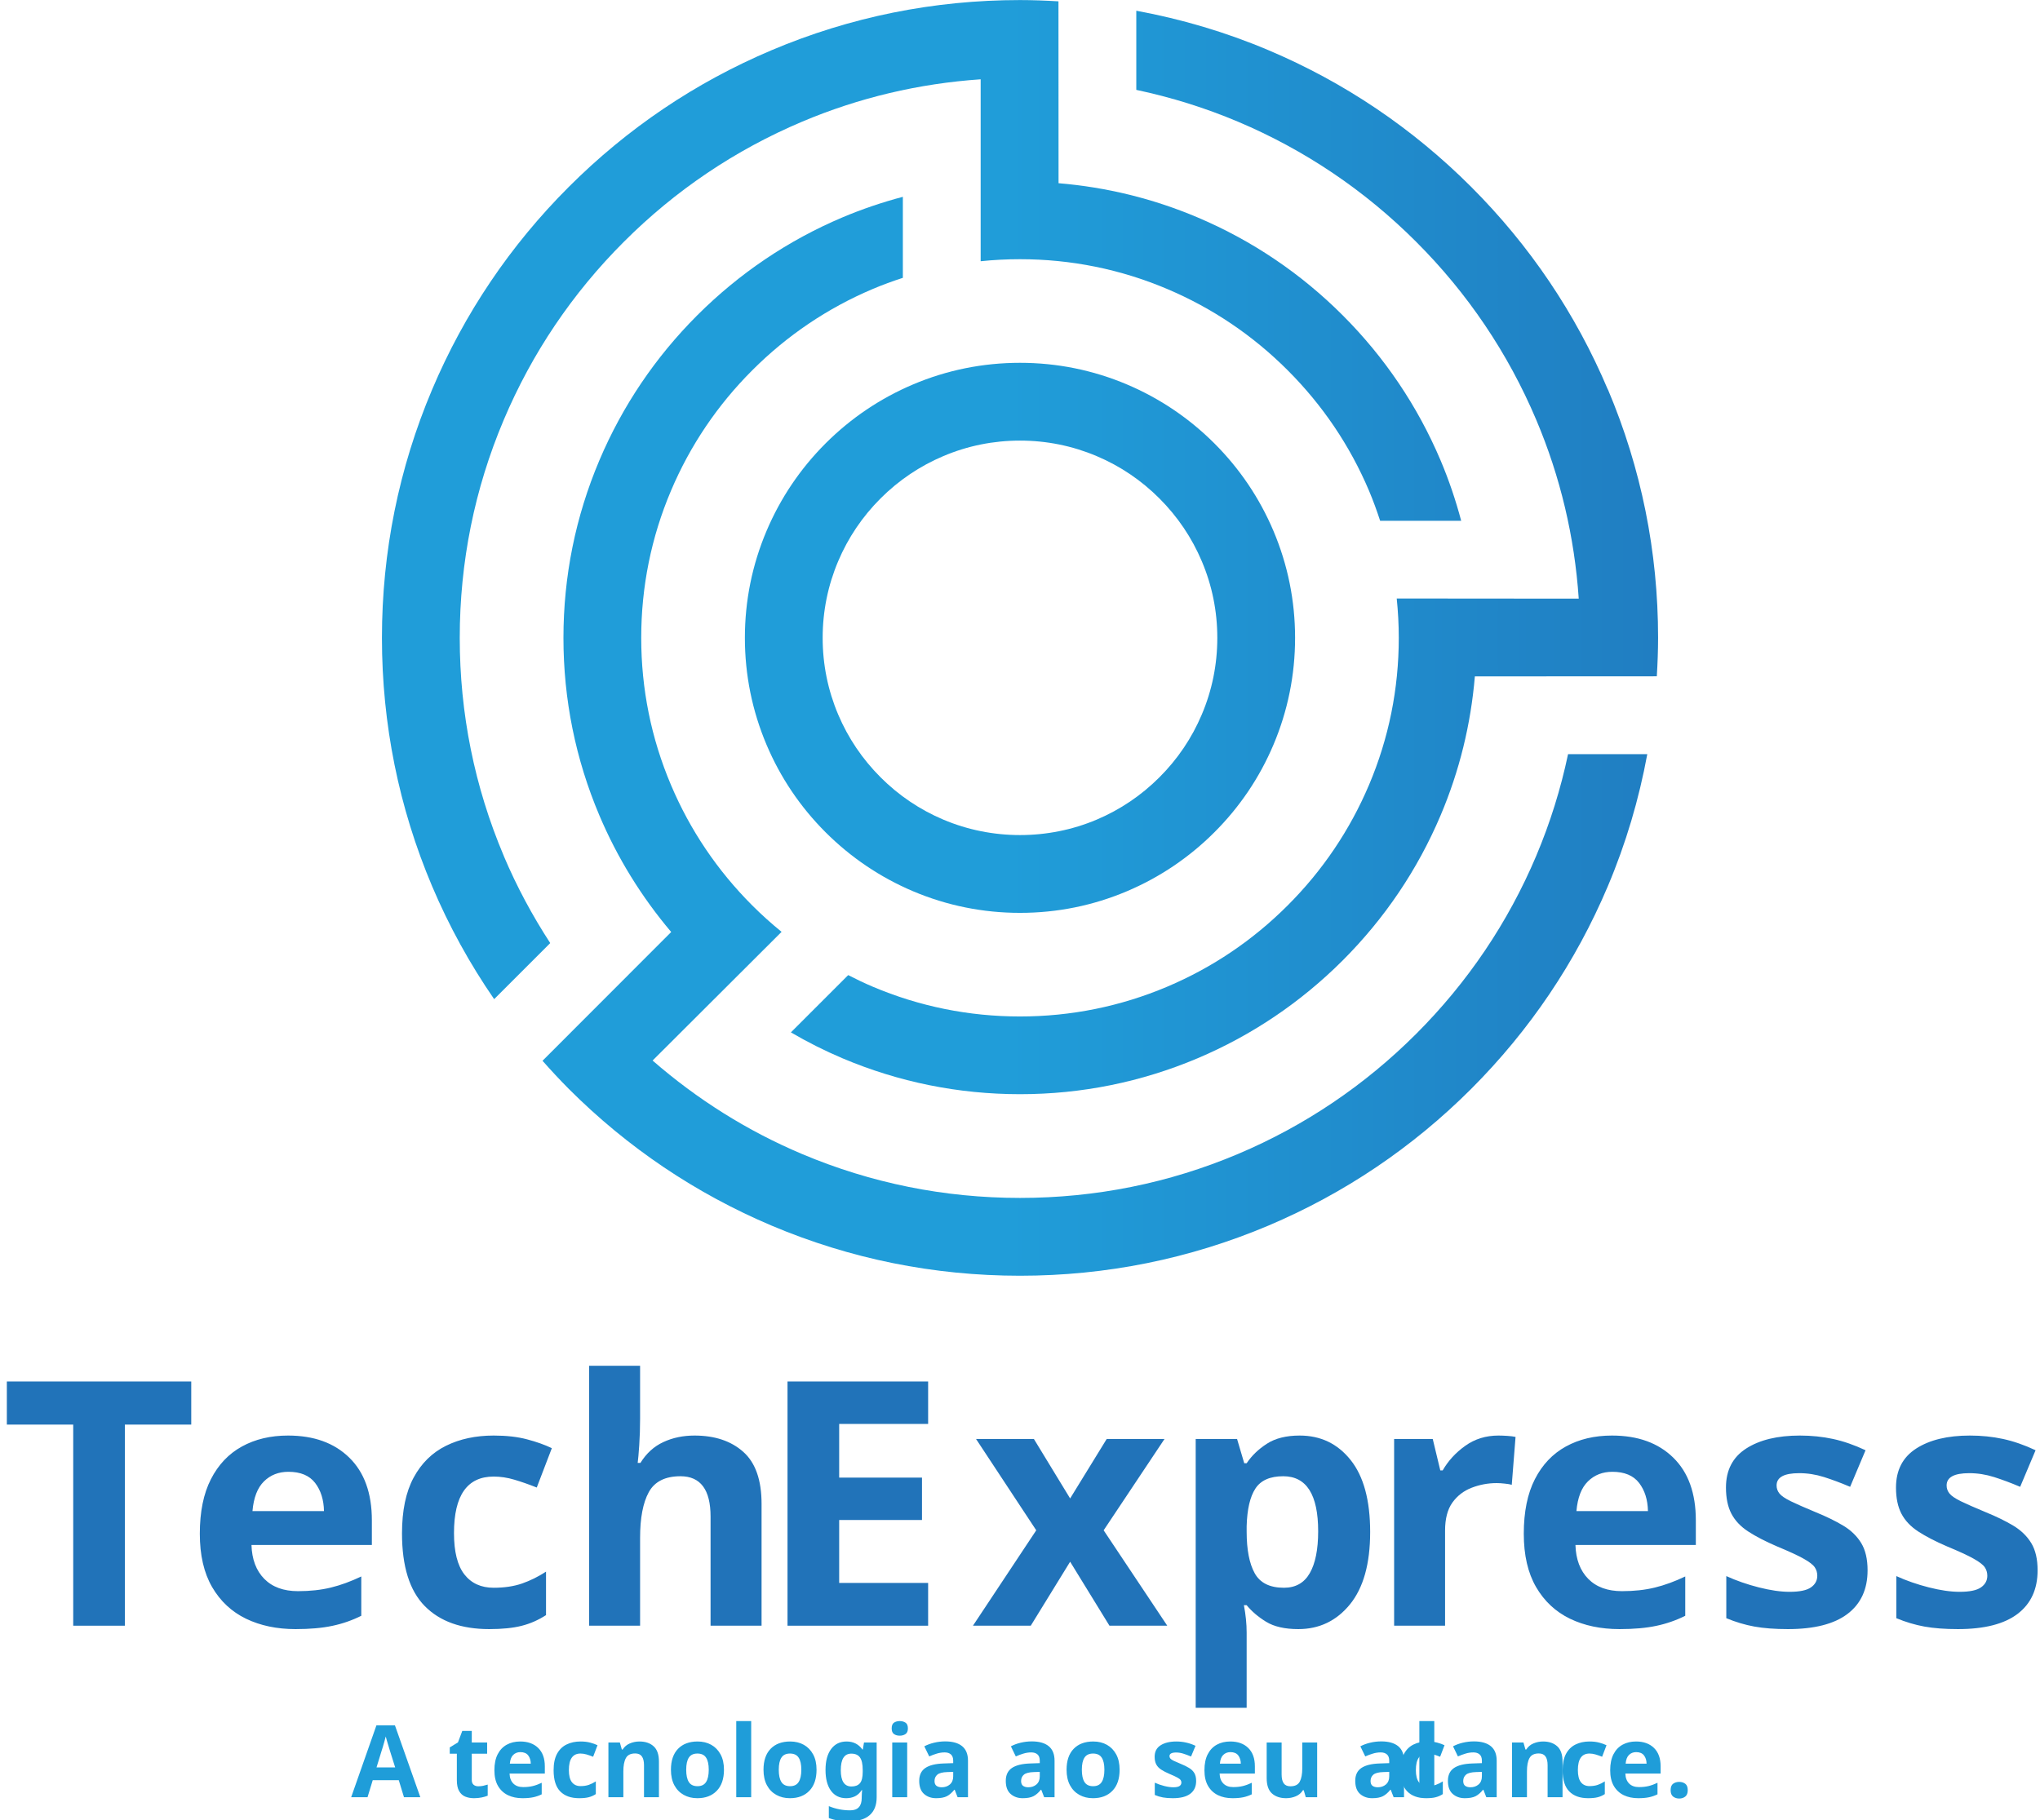
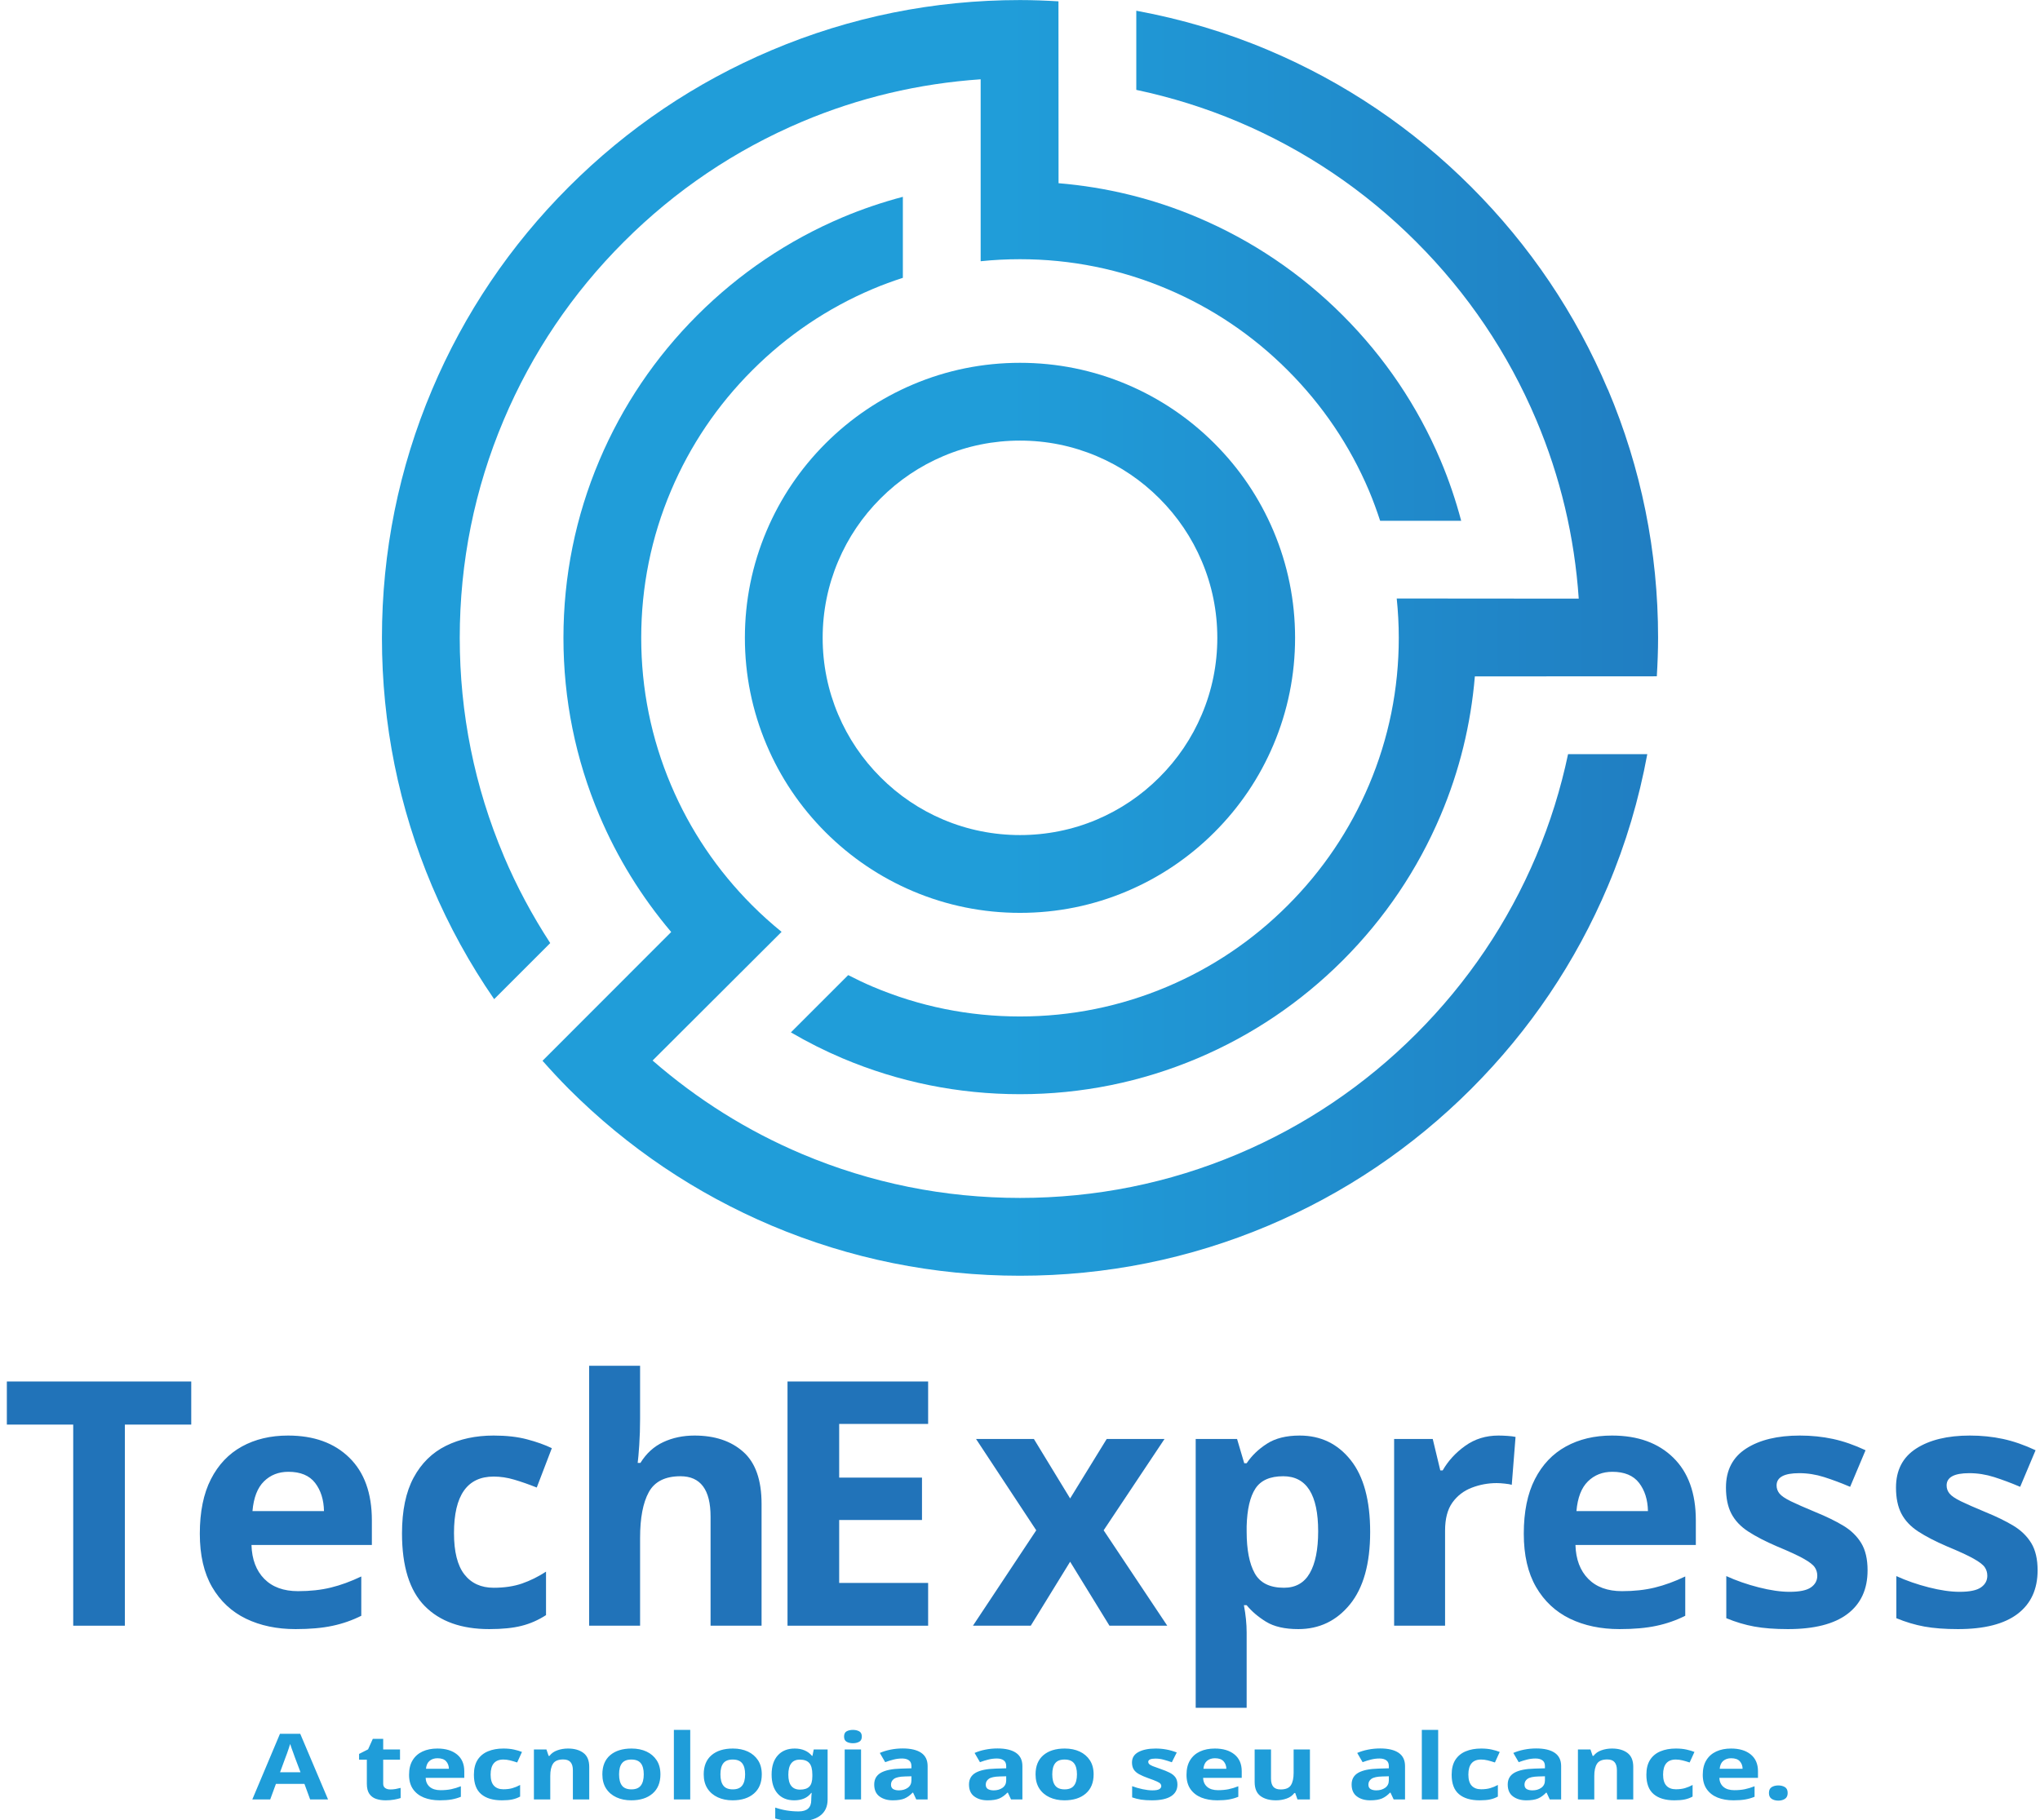
- <svg xmlns="http://www.w3.org/2000/svg" xmlns:xlink="http://www.w3.org/1999/xlink" id="Camada_2" data-name="Camada 2" viewBox="0 0 674.37 601.59">
-   <defs>
-     <style>
+ <svg xmlns="http://www.w3.org/2000/svg" xmlns:xlink="http://www.w3.org/1999/xlink" id="Camada_2" data-name="Camada 2" viewBox="0 0 674.37 601.59" version="1.1">
+   <defs id="defs12">
+     <style id="style2">
      .cls-1 {
        letter-spacing: -.02em;
      }

      .cls-2 {
        fill: url(#linear-gradient-2);
      }

      .cls-3 {
        letter-spacing: -.07em;
      }

      .cls-4 {
        letter-spacing: 0em;
      }

      .cls-5 {
        fill: #1f9dd9;
        font-size: 33.12px;
      }

      .cls-5, .cls-6 {
        font-family: Ubuntu-Bold, Ubuntu;
        font-weight: 700;
      }

      .cls-7 {
        letter-spacing: 0em;
      }

      .cls-8 {
        letter-spacing: .02em;
      }

      .cls-9 {
        letter-spacing: -.03em;
      }

      .cls-6 {
        fill: #2173b9;
        font-size: 113.09px;
      }

      .cls-10 {
        letter-spacing: -.02em;
      }

      .cls-11 {
        fill: url(#linear-gradient-3);
      }

      .cls-12 {
        fill: url(#linear-gradient);
      }

      .cls-13 {
        fill: url(#linear-gradient-4);
      }
    </style>
    <linearGradient id="linear-gradient" x1="333.14" y1="210.91" x2="629.52" y2="210.91" gradientUnits="userSpaceOnUse">
-       <stop offset="0" stop-color="#209dd9" />
-       <stop offset="1" stop-color="#2072b9" />
+       <stop offset="0" stop-color="#209dd9" id="stop4" />
+       <stop offset="1" stop-color="#2072b9" id="stop6" />
    </linearGradient>
    <linearGradient id="linear-gradient-2" x1="333.14" y1="243.44" x2="629.52" y2="243.44" xlink:href="#linear-gradient" />
    <linearGradient id="linear-gradient-3" x1="333.14" y1="165.18" x2="629.52" y2="165.18" xlink:href="#linear-gradient" />
    <linearGradient id="linear-gradient-4" x1="333.14" y1="182.69" x2="629.52" y2="182.69" xlink:href="#linear-gradient" />
  </defs>
  <g id="Layer_1" data-name="Layer 1">
-     <text class="cls-5" transform="translate(116.09 594.27)">
-       <tspan x="0" y="0">A </tspan>
-       <tspan class="cls-1" x="31.82" y="0">t</tspan>
-       <tspan x="45.86" y="0">ecnologia ao seu al</tspan>
-       <tspan class="cls-9" x="345.43" y="0">c</tspan>
-       <tspan x="361.16" y="0">an</tspan>
-       <tspan class="cls-10" x="398.98" y="0">c</tspan>
-       <tspan class="cls-7" x="414.71" y="0">e.</tspan>
+     <text class="cls-5" transform="scale(1.094929,0.9133011)" id="text28" x="76.178" y="651.482" style="stroke-width:1.095">
+       <tspan x="76.178" y="651.482" id="tspan14" style="stroke-width:1.095">A tecnologia ao seu alcance.</tspan>
    </text>
-     <text class="cls-6" transform="translate(0 537.56)">
-       <tspan class="cls-3" x="0" y="0">T</tspan>
-       <tspan x="60.96" y="0">ech</tspan>
-       <tspan class="cls-8" x="250.16" y="0">E</tspan>
-       <tspan x="321.07" y="0">xp</tspan>
-       <tspan class="cls-4" x="452.03" y="0">r</tspan>
-       <tspan x="498.63" y="0">ess</tspan>
+     <text class="cls-6" transform="translate(0 537.56)" id="text42">
+       <tspan class="cls-3" x="0" y="0" id="tspan30">T</tspan>
+       <tspan x="60.96" y="0" id="tspan32">ech</tspan>
+       <tspan class="cls-8" x="250.16" y="0" id="tspan34">E</tspan>
+       <tspan x="321.07" y="0" id="tspan36">xp</tspan>
+       <tspan class="cls-4" x="452.03" y="0" id="tspan38">r</tspan>
+       <tspan x="498.63" y="0" id="tspan40">ess</tspan>
    </text>
-     <g>
-       <path class="cls-12" d="m337.18,301.85c-12.25,0-24.16-2.41-35.38-7.16-10.82-4.59-20.54-11.15-28.9-19.5-8.35-8.35-14.91-18.08-19.49-28.9-4.75-11.22-7.17-23.13-7.17-35.38s2.41-24.16,7.17-35.38c4.59-10.83,11.15-20.55,19.49-28.9,8.36-8.35,18.08-14.91,28.9-19.5,11.22-4.76,23.13-7.16,35.38-7.16s24.16,2.41,35.38,7.16c10.82,4.59,20.54,11.15,28.9,19.5,8.35,8.35,14.91,18.07,19.5,28.9,4.75,11.23,7.16,23.12,7.16,35.38s-2.41,24.15-7.16,35.38c-4.58,10.82-11.14,20.55-19.5,28.9-8.35,8.35-18.08,14.91-28.9,19.5-11.22,4.76-23.13,7.16-35.38,7.16Zm0-156.16c-8.79,0-17.32,1.72-25.35,5.13-7.76,3.29-14.74,7.99-20.75,14-6,6-10.71,12.97-14,20.75-3.4,8.03-5.13,16.55-5.13,25.35s1.73,17.32,5.13,25.35c3.29,7.77,8.01,14.75,14.01,20.75,6,6.01,12.98,10.71,20.75,14,16.06,6.81,34.64,6.81,50.7,0,7.76-3.29,14.74-7.99,20.74-14,6.01-6,10.72-12.98,14-20.75,3.41-8.03,5.13-16.56,5.13-25.35s-1.72-17.32-5.13-25.35c-3.29-7.77-8-14.75-14-20.75-6-6.01-12.98-10.72-20.74-14-8.03-3.4-16.56-5.13-25.35-5.13Z" />
-       <path class="cls-2" d="m507.84,283c-9.32,22.06-22.69,41.86-39.7,58.87-17.01,17.01-36.82,30.37-58.87,39.7-22.82,9.65-47.08,14.54-72.09,14.54s-49.25-4.89-72.09-14.54c-18.08-7.65-34.61-18.05-49.36-30.89l42.64-42.55c-3.35-2.73-6.59-5.63-9.68-8.72-11.52-11.52-20.56-24.91-26.87-39.82-6.54-15.42-9.85-31.79-9.85-48.67s3.31-33.26,9.85-48.68c6.32-14.91,15.35-28.3,26.87-39.81,11.51-11.52,24.9-20.56,39.81-26.87,3.27-1.39,6.6-2.6,9.96-3.69v-26.79c-6.78,1.8-13.46,4.05-19.99,6.81-17.97,7.61-34.1,18.51-47.97,32.36-13.86,13.86-24.75,30-32.36,47.96-7.89,18.62-11.88,38.38-11.88,58.72s4,40.1,11.88,58.7c5.95,14.05,13.93,26.95,23.74,38.55l-42.54,42.58c2.81,3.17,5.69,6.28,8.7,9.31,19.37,19.37,41.92,34.56,67.04,45.2,26.02,11,53.64,16.57,82.1,16.57s56.08-5.57,82.1-16.57c25.12-10.64,47.67-25.84,67.04-45.2,19.36-19.37,34.57-41.91,45.19-67.04,5.97-14.11,10.28-28.71,13.04-43.66h-26.19c-2.42,11.49-5.92,22.73-10.53,33.64Z" />
-       <path class="cls-11" d="m166.53,283c-9.66-22.82-14.55-47.08-14.55-72.09s4.89-49.26,14.55-72.08c9.33-22.06,22.68-41.86,39.7-58.87,17.01-17.02,36.82-30.37,58.87-39.7,18.84-7.97,38.66-12.64,59.08-14.04v60.16c4.29-.45,8.63-.67,13-.67,16.87,0,33.25,3.31,48.67,9.85,14.91,6.31,28.31,15.35,39.82,26.87,11.52,11.52,20.56,24.9,26.88,39.81,1.39,3.29,2.59,6.61,3.69,9.97h26.79c-1.8-6.78-4.05-13.46-6.82-20-7.61-17.96-18.5-34.1-32.36-47.96-13.86-13.86-30-24.75-47.97-32.36-14.69-6.23-30.11-9.99-45.95-11.31l-.03-60.14c-4.22-.25-8.46-.42-12.73-.42-28.47,0-56.09,5.57-82.1,16.58-25.12,10.62-47.67,25.83-67.04,45.2-19.37,19.36-34.57,41.91-45.19,67.03-11,26-16.58,53.63-16.58,82.1s5.58,56.1,16.58,82.1c5.58,13.19,12.46,25.66,20.51,37.35l18.54-18.54c-5.93-9.11-11.09-18.72-15.37-28.83Z" />
-       <path class="cls-13" d="m531.51,128.81c-10.62-25.12-25.83-47.67-45.19-67.03-19.37-19.37-41.92-34.58-67.04-45.2-14.11-5.97-28.71-10.28-43.65-13.03v26.17c11.48,2.43,22.73,5.92,33.64,10.53,22.05,9.33,41.86,22.68,58.87,39.7,17.01,17,30.37,36.81,39.7,58.87,7.98,18.85,12.66,38.7,14.05,59.13l-60.17-.05c.44,4.3.68,8.63.68,13,0,16.88-3.31,33.25-9.85,48.67-6.32,14.91-15.36,28.31-26.88,39.82-11.51,11.52-24.91,20.56-39.82,26.87-15.43,6.53-31.8,9.85-48.67,9.85s-33.25-3.31-48.68-9.85c-2.76-1.17-5.46-2.47-8.11-3.83l-18.94,18.94c5.48,3.2,11.14,6.06,17.03,8.56,18.62,7.88,38.37,11.88,58.71,11.88s40.09-4.01,58.71-11.88c17.97-7.61,34.1-18.51,47.97-32.36,13.86-13.87,24.75-30,32.36-47.97,6.23-14.69,9.99-30.09,11.32-45.94l60.15-.03c.25-4.23.42-8.48.42-12.74,0-28.48-5.58-56.1-16.58-82.1Z" />
+     <g id="g52">
+       <path class="cls-12" d="m337.18,301.85c-12.25,0-24.16-2.41-35.38-7.16-10.82-4.59-20.54-11.15-28.9-19.5-8.35-8.35-14.91-18.08-19.49-28.9-4.75-11.22-7.17-23.13-7.17-35.38s2.41-24.16,7.17-35.38c4.59-10.83,11.15-20.55,19.49-28.9,8.36-8.35,18.08-14.91,28.9-19.5,11.22-4.76,23.13-7.16,35.38-7.16s24.16,2.41,35.38,7.16c10.82,4.59,20.54,11.15,28.9,19.5,8.35,8.35,14.91,18.07,19.5,28.9,4.75,11.23,7.16,23.12,7.16,35.38s-2.41,24.15-7.16,35.38c-4.58,10.82-11.14,20.55-19.5,28.9-8.35,8.35-18.08,14.91-28.9,19.5-11.22,4.76-23.13,7.16-35.38,7.16Zm0-156.16c-8.79,0-17.32,1.72-25.35,5.13-7.76,3.29-14.74,7.99-20.75,14-6,6-10.71,12.97-14,20.75-3.4,8.03-5.13,16.55-5.13,25.35s1.73,17.32,5.13,25.35c3.29,7.77,8.01,14.75,14.01,20.75,6,6.01,12.98,10.71,20.75,14,16.06,6.81,34.64,6.81,50.7,0,7.76-3.29,14.74-7.99,20.74-14,6.01-6,10.72-12.98,14-20.75,3.41-8.03,5.13-16.56,5.13-25.35s-1.72-17.32-5.13-25.35c-3.29-7.77-8-14.75-14-20.75-6-6.01-12.98-10.72-20.74-14-8.03-3.4-16.56-5.13-25.35-5.13Z" id="path44" />
+       <path class="cls-2" d="m507.84,283c-9.32,22.06-22.69,41.86-39.7,58.87-17.01,17.01-36.82,30.37-58.87,39.7-22.82,9.65-47.08,14.54-72.09,14.54s-49.25-4.89-72.09-14.54c-18.08-7.65-34.61-18.05-49.36-30.89l42.64-42.55c-3.35-2.73-6.59-5.63-9.68-8.72-11.52-11.52-20.56-24.91-26.87-39.82-6.54-15.42-9.85-31.79-9.85-48.67s3.31-33.26,9.85-48.68c6.32-14.91,15.35-28.3,26.87-39.81,11.51-11.52,24.9-20.56,39.81-26.87,3.27-1.39,6.6-2.6,9.96-3.69v-26.79c-6.78,1.8-13.46,4.05-19.99,6.81-17.97,7.61-34.1,18.51-47.97,32.36-13.86,13.86-24.75,30-32.36,47.96-7.89,18.62-11.88,38.38-11.88,58.72s4,40.1,11.88,58.7c5.95,14.05,13.93,26.95,23.74,38.55l-42.54,42.58c2.81,3.17,5.69,6.28,8.7,9.31,19.37,19.37,41.92,34.56,67.04,45.2,26.02,11,53.64,16.57,82.1,16.57s56.08-5.57,82.1-16.57c25.12-10.64,47.67-25.84,67.04-45.2,19.36-19.37,34.57-41.91,45.19-67.04,5.97-14.11,10.28-28.71,13.04-43.66h-26.19c-2.42,11.49-5.92,22.73-10.53,33.64Z" id="path46" />
+       <path class="cls-11" d="m166.53,283c-9.66-22.82-14.55-47.08-14.55-72.09s4.89-49.26,14.55-72.08c9.33-22.06,22.68-41.86,39.7-58.87,17.01-17.02,36.82-30.37,58.87-39.7,18.84-7.97,38.66-12.64,59.08-14.04v60.16c4.29-.45,8.63-.67,13-.67,16.87,0,33.25,3.31,48.67,9.85,14.91,6.31,28.31,15.35,39.82,26.87,11.52,11.52,20.56,24.9,26.88,39.81,1.39,3.29,2.59,6.61,3.69,9.97h26.79c-1.8-6.78-4.05-13.46-6.82-20-7.61-17.96-18.5-34.1-32.36-47.96-13.86-13.86-30-24.75-47.97-32.36-14.69-6.23-30.11-9.99-45.95-11.31l-.03-60.14c-4.22-.25-8.46-.42-12.73-.42-28.47,0-56.09,5.57-82.1,16.58-25.12,10.62-47.67,25.83-67.04,45.2-19.37,19.36-34.57,41.91-45.19,67.03-11,26-16.58,53.63-16.58,82.1s5.58,56.1,16.58,82.1c5.58,13.19,12.46,25.66,20.51,37.35l18.54-18.54c-5.93-9.11-11.09-18.72-15.37-28.83Z" id="path48" />
+       <path class="cls-13" d="m531.51,128.81c-10.62-25.12-25.83-47.67-45.19-67.03-19.37-19.37-41.92-34.58-67.04-45.2-14.11-5.97-28.71-10.28-43.65-13.03v26.17c11.48,2.43,22.73,5.92,33.64,10.53,22.05,9.33,41.86,22.68,58.87,39.7,17.01,17,30.37,36.81,39.7,58.87,7.98,18.85,12.66,38.7,14.05,59.13l-60.17-.05c.44,4.3.68,8.63.68,13,0,16.88-3.31,33.25-9.85,48.67-6.32,14.91-15.36,28.31-26.88,39.82-11.51,11.52-24.91,20.56-39.82,26.87-15.43,6.53-31.8,9.85-48.67,9.85s-33.25-3.31-48.68-9.85c-2.76-1.17-5.46-2.47-8.11-3.83l-18.94,18.94c5.48,3.2,11.14,6.06,17.03,8.56,18.62,7.88,38.37,11.88,58.71,11.88s40.09-4.01,58.71-11.88c17.97-7.61,34.1-18.51,47.97-32.36,13.86-13.87,24.75-30,32.36-47.97,6.23-14.69,9.99-30.09,11.32-45.94l60.15-.03c.25-4.23.42-8.48.42-12.74,0-28.48-5.58-56.1-16.58-82.1Z" id="path50" />
    </g>
  </g>
</svg>
